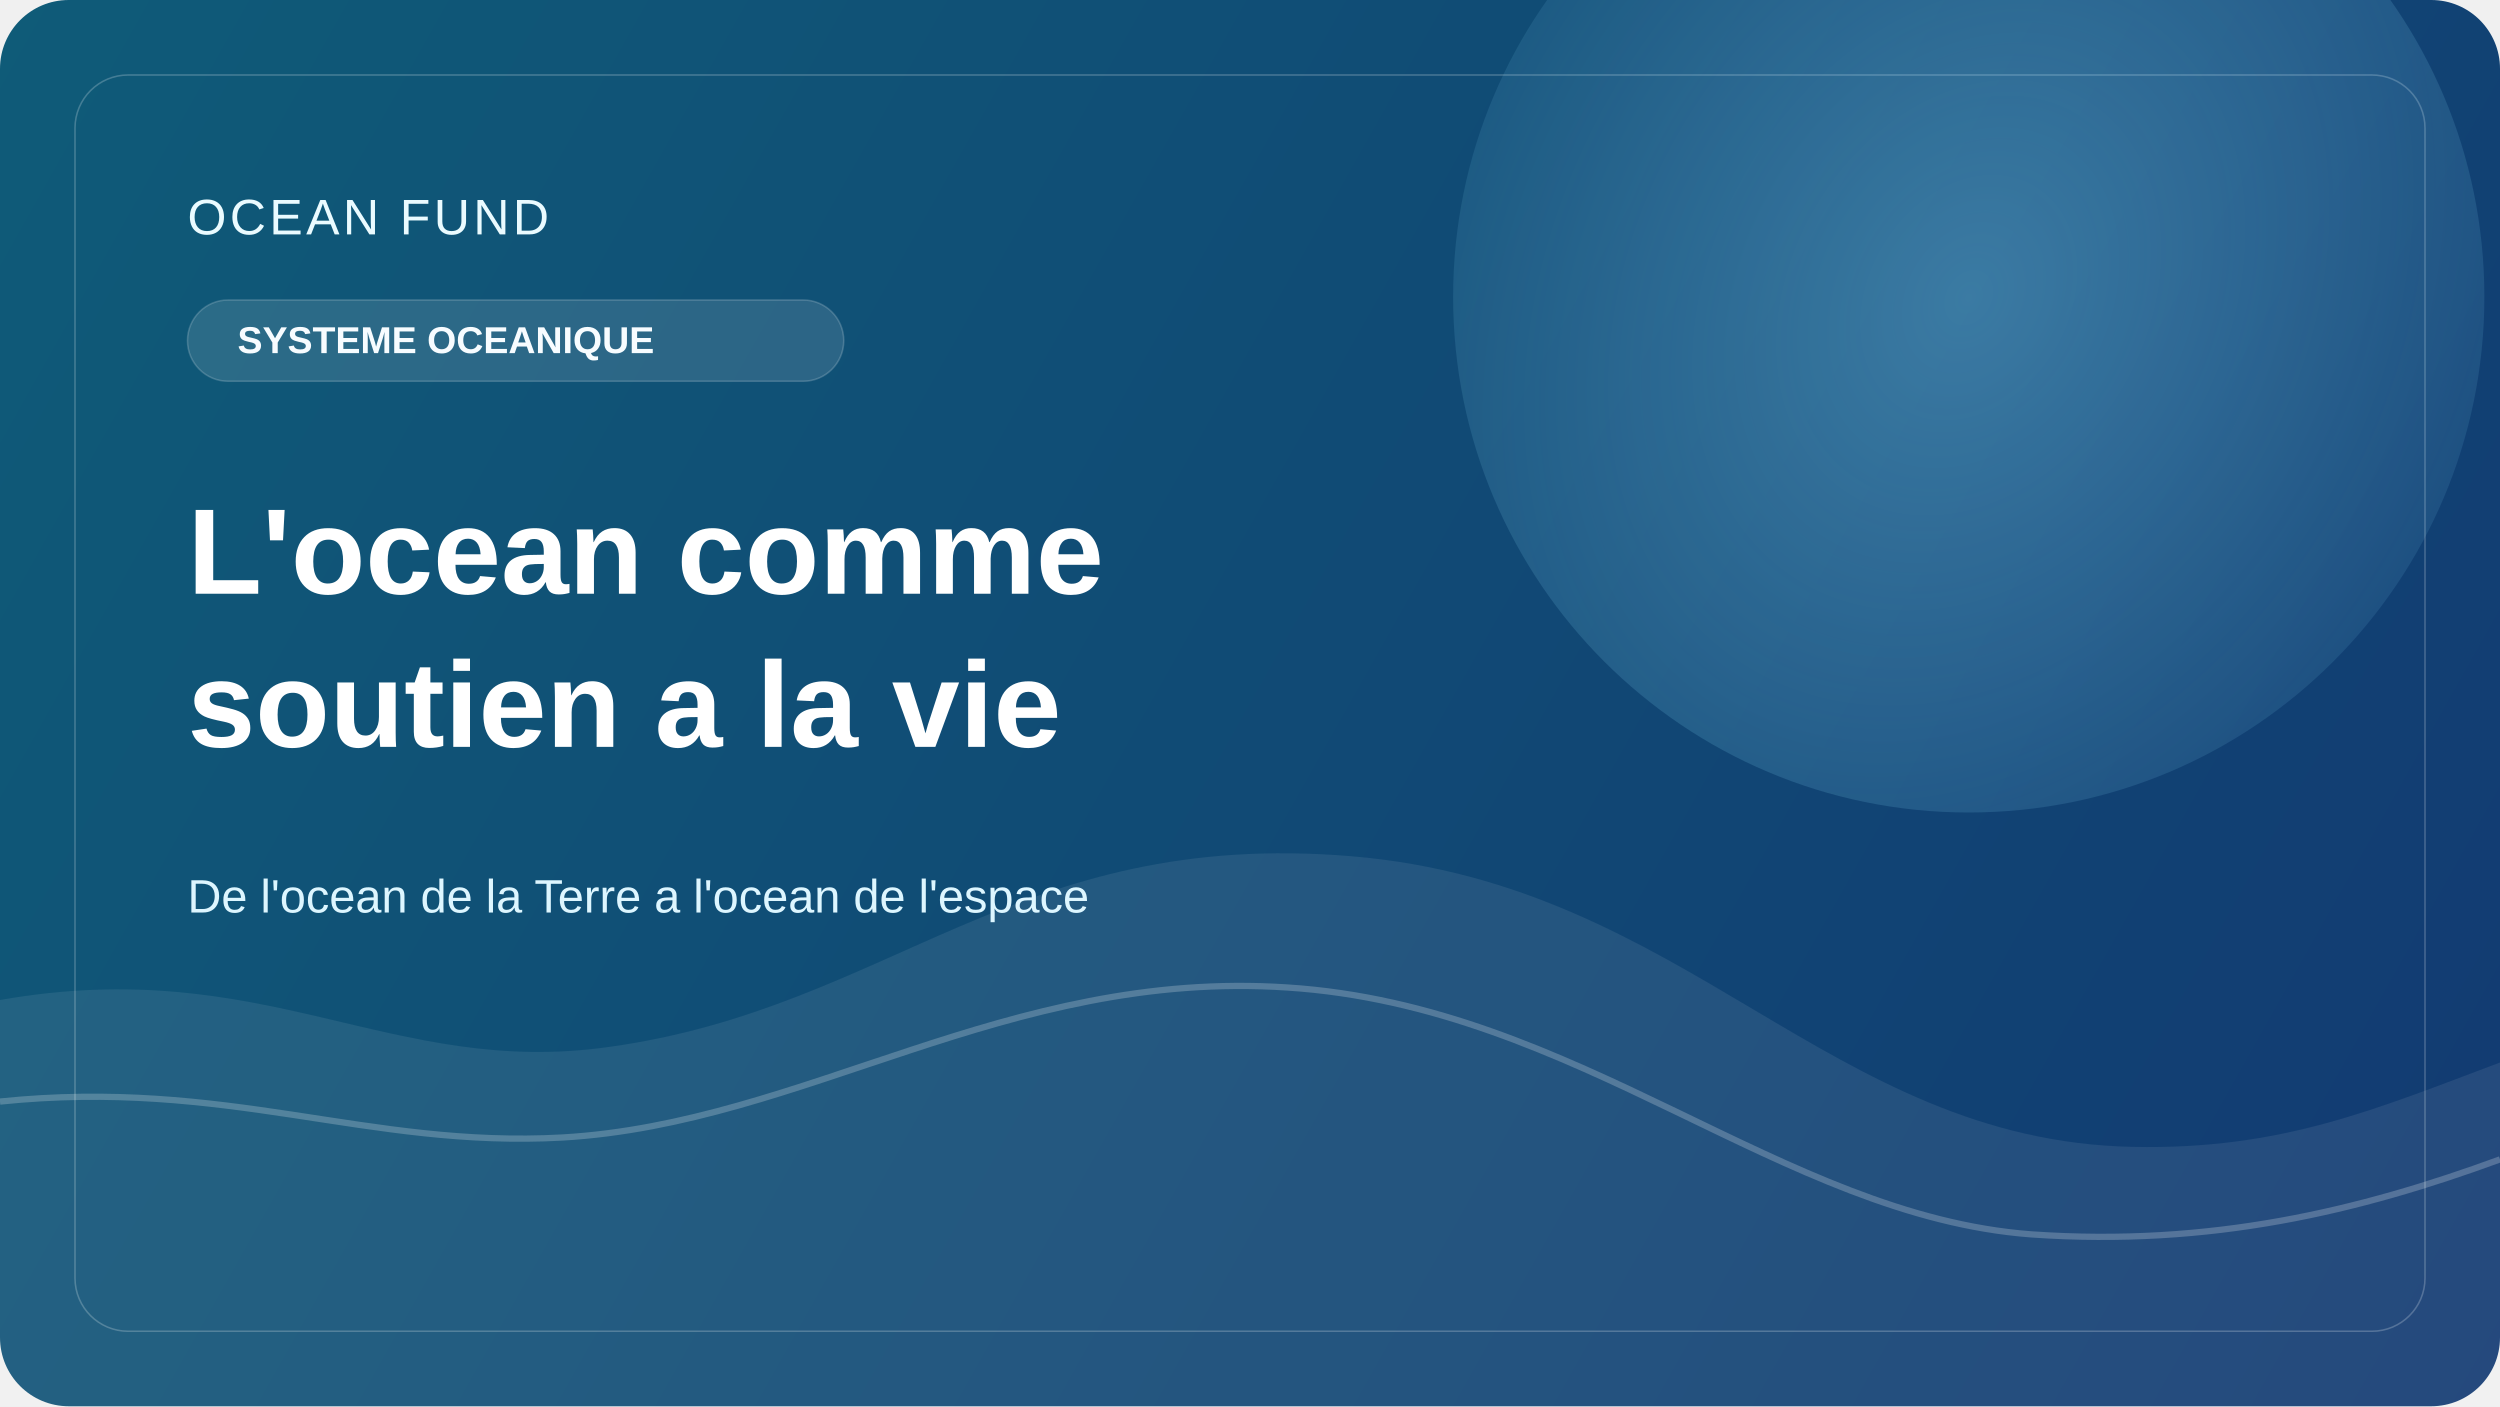
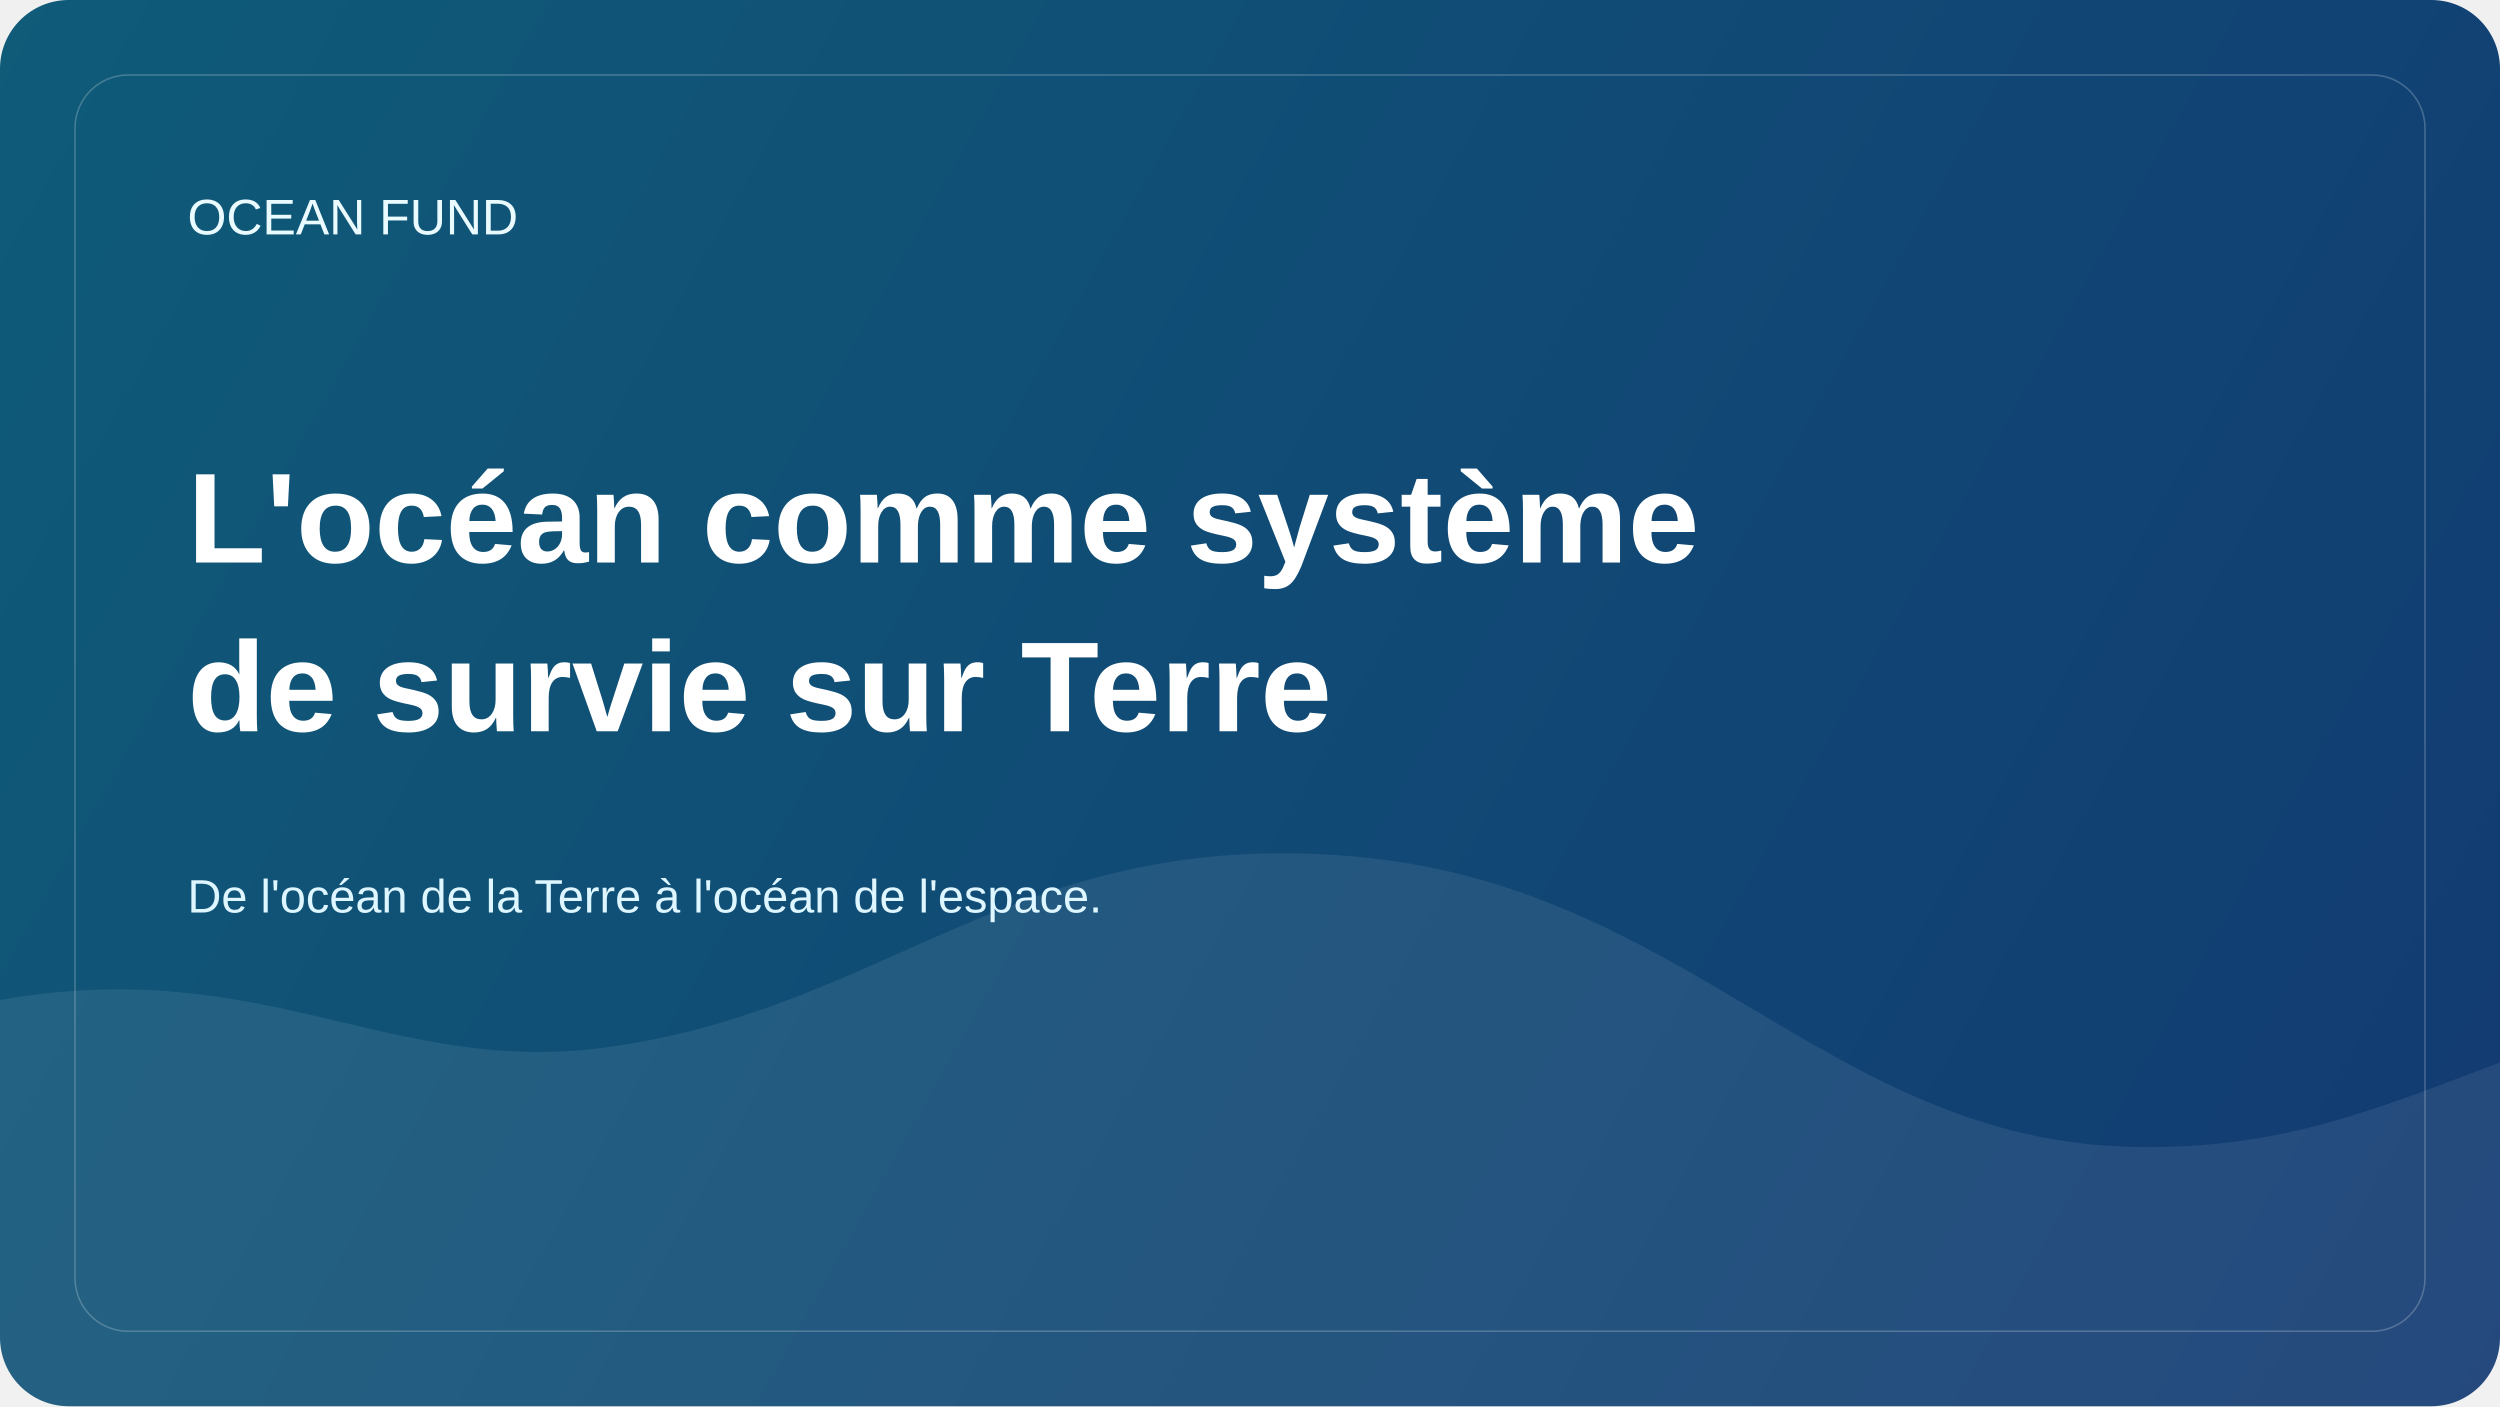
<svg xmlns="http://www.w3.org/2000/svg" width="1600" height="900" viewBox="0 0 1600 900" fill="none">
  <defs>
    <linearGradient id="bg" x1="0" y1="0" x2="1600" y2="900" gradientUnits="userSpaceOnUse">
      <stop offset="0" stop-color="#0f5b78" />
      <stop offset="1" stop-color="#123a72" />
    </linearGradient>
-     <radialGradient id="glow" cx="0" cy="0" r="1" gradientUnits="userSpaceOnUse" gradientTransform="translate(1260 190) rotate(120) scale(620 480)">
-       <stop stop-color="#8de2ff" stop-opacity="0.34" />
-       <stop offset="1" stop-color="#8de2ff" stop-opacity="0" />
-     </radialGradient>
  </defs>
  <rect width="1600" height="900" rx="44" fill="url(#bg)" />
  <rect x="48" y="48" width="1504" height="804" rx="34" stroke="rgba(255,255,255,0.22)" />
-   <circle cx="1260" cy="190" r="330" fill="url(#glow)" />
  <path d="M0 640C170 610 250 690 390 670C570 645 650 530 865 548C1080 566 1170 730 1365 734C1460 736 1520 710 1600 680V900H0V640Z" fill="rgba(255,255,255,0.08)" />
-   <path d="M0 705C145 690 235 735 360 728C515 719 644 620 824 632C1010 644 1140 778 1300 790C1415 798 1510 775 1600 742" stroke="rgba(255,255,255,0.22)" stroke-width="4" />
-   <text x="120" y="150" fill="#EAFBFF" font-family="Arial, Helvetica, sans-serif" font-size="32" letter-spacing="2.2">OCEAN FUND</text>
-   <rect x="120" y="192" width="420" height="52" rx="26" fill="rgba(255,255,255,0.12)" stroke="rgba(255,255,255,0.18)" />
-   <text x="152" y="226" fill="#F7FCFF" font-family="Arial, Helvetica, sans-serif" font-size="24" font-weight="700">SYSTEME OCEANIQUE</text>
-   <text x="120" y="380" fill="#FFFFFF" font-family="Arial, Helvetica, sans-serif" font-size="78" font-weight="700">L'ocean comme</text>
-   <text x="120" y="478" fill="#FFFFFF" font-family="Arial, Helvetica, sans-serif" font-size="78" font-weight="700">soutien a la vie</text>
-   <text x="120" y="584" fill="#DDF6FF" font-family="Arial, Helvetica, sans-serif" font-size="30">De l'ocean de la Terre a l'ocean de l'espace</text>
+   <text x="120" y="150" fill="#EAFBFF" font-family="Arial, Helvetica, sans-serif" font-size="32">OCEAN FUND</text>
+   <text x="120" y="360" fill="#FFFFFF" font-family="Arial, Helvetica, sans-serif" font-size="82" font-weight="700">L'océan comme système</text>
+   <text x="120" y="468" fill="#FFFFFF" font-family="Arial, Helvetica, sans-serif" font-size="82" font-weight="700">de survie sur Terre</text>
+   <text x="120" y="584" fill="#DDF6FF" font-family="Arial, Helvetica, sans-serif" font-size="30">De l'océan de la Terre à l'océan de l'espace.</text>
</svg>
